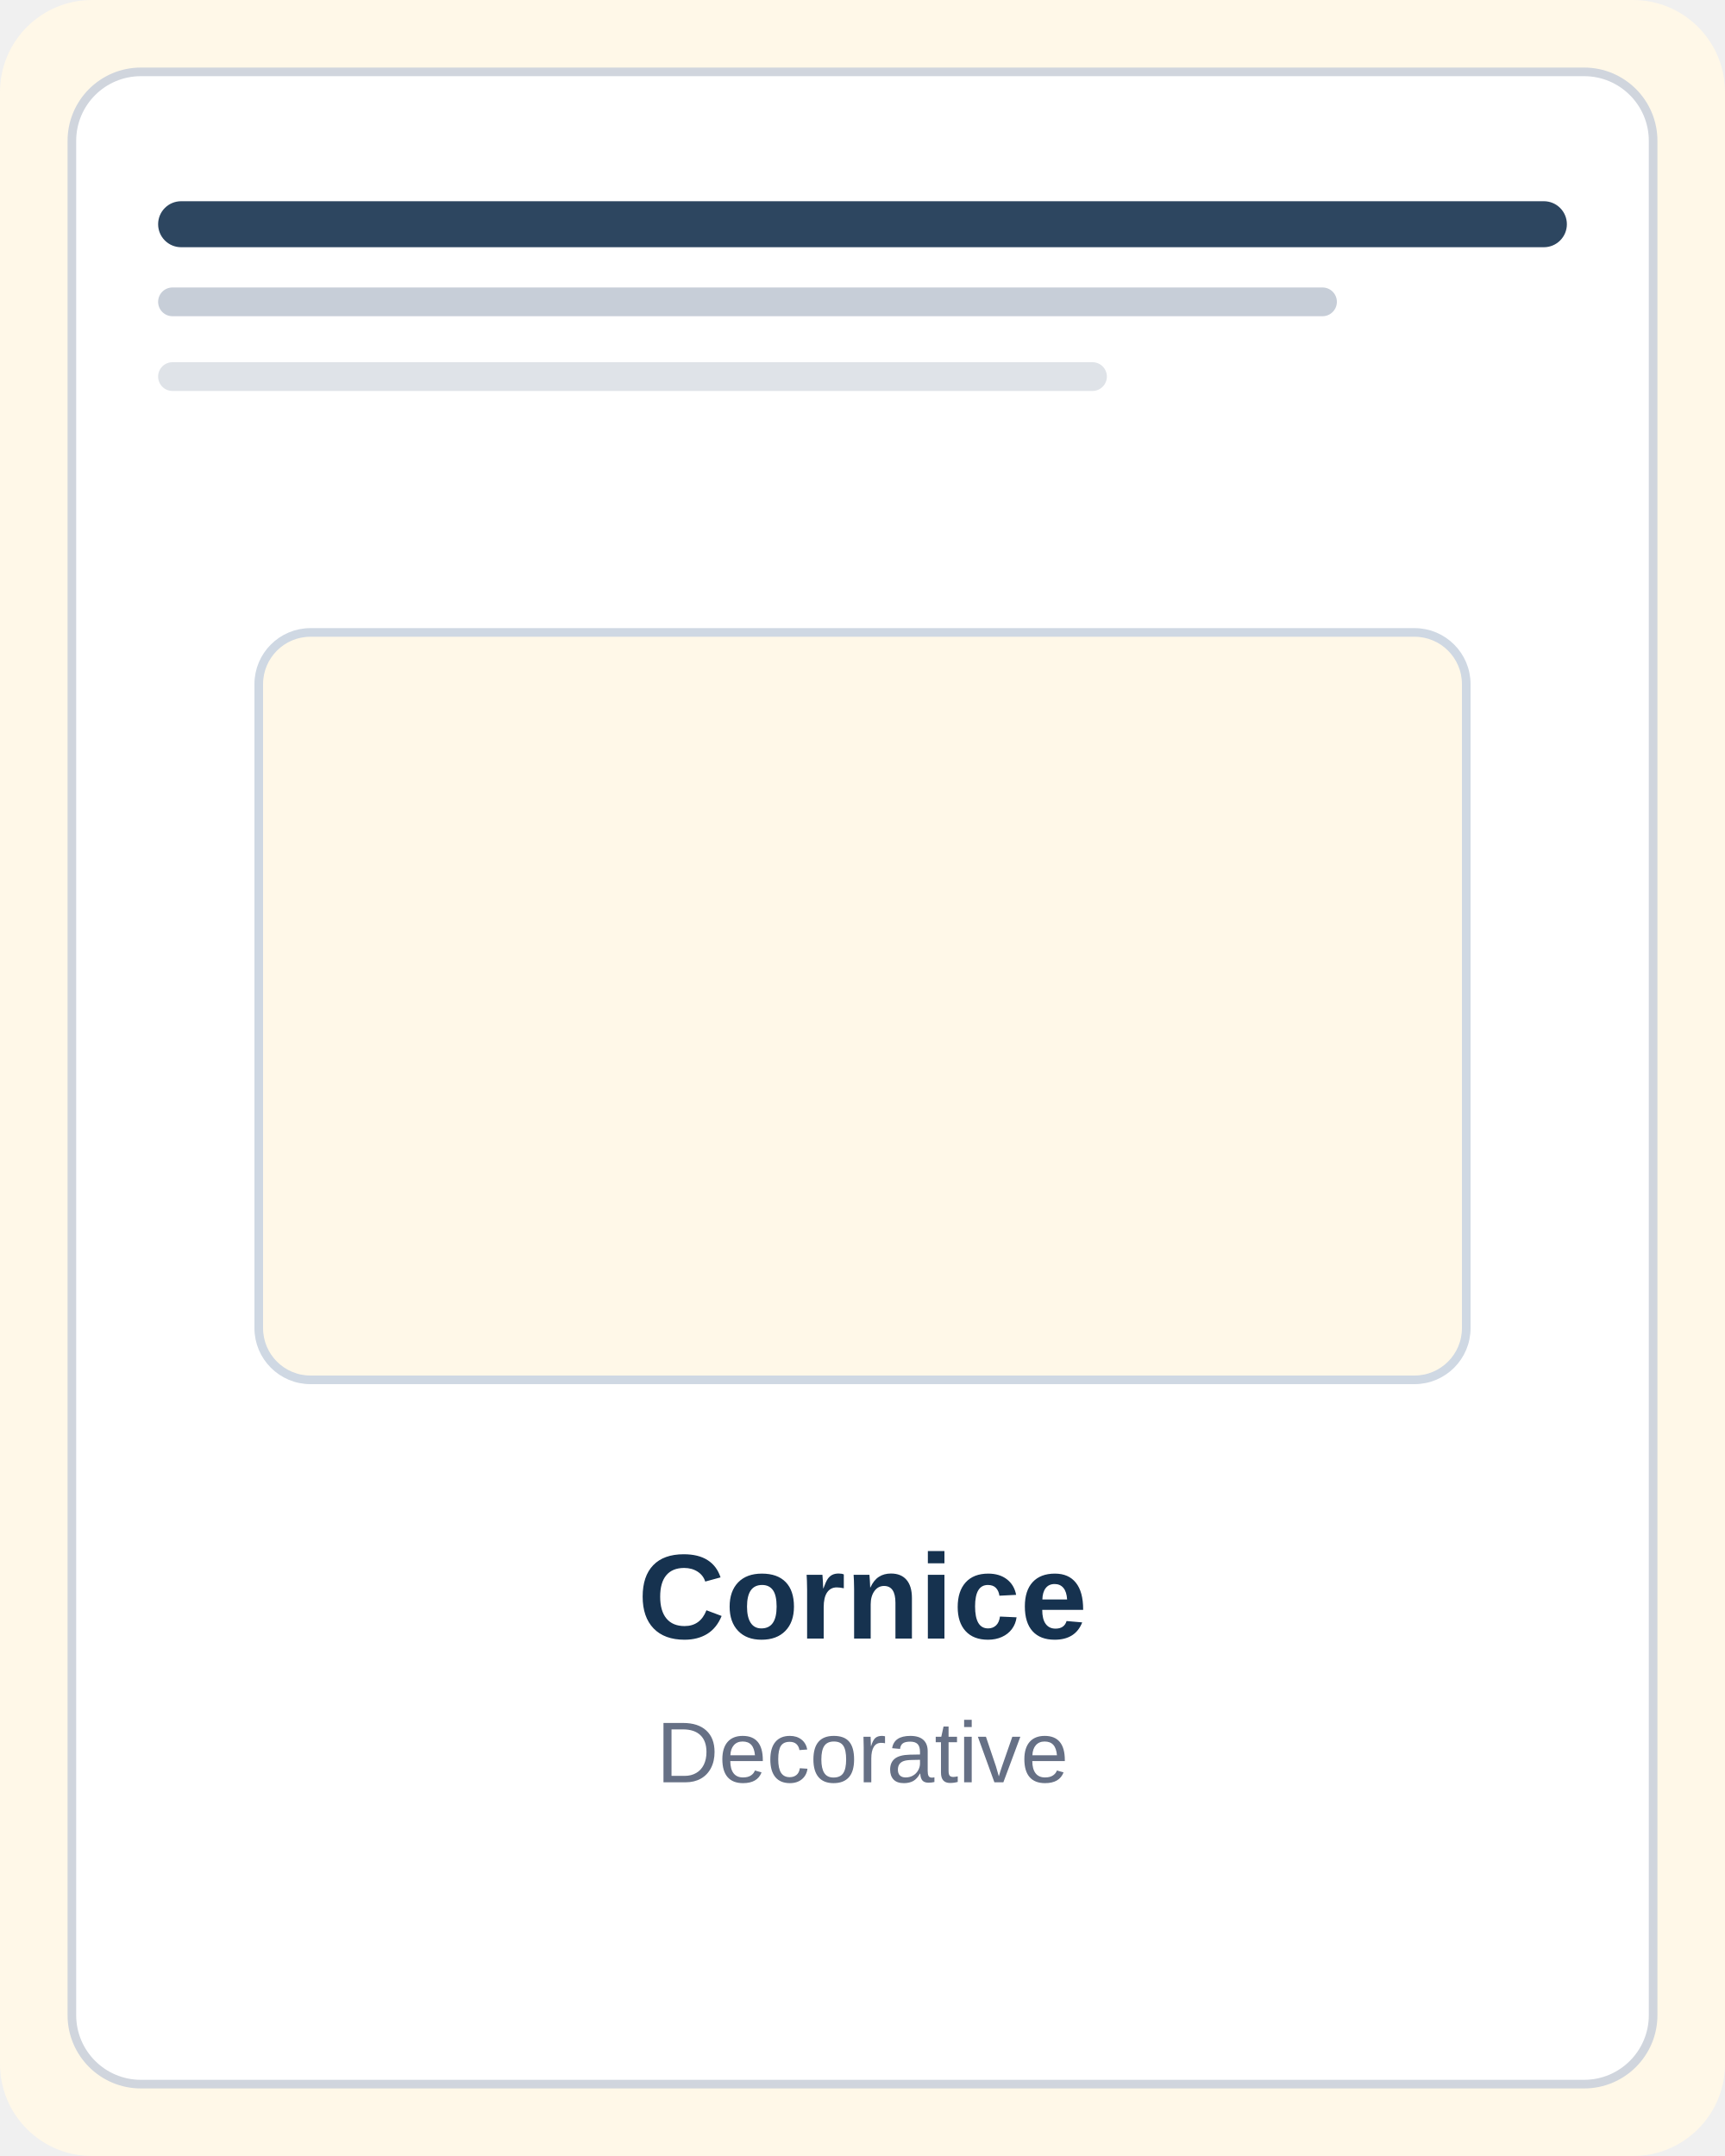
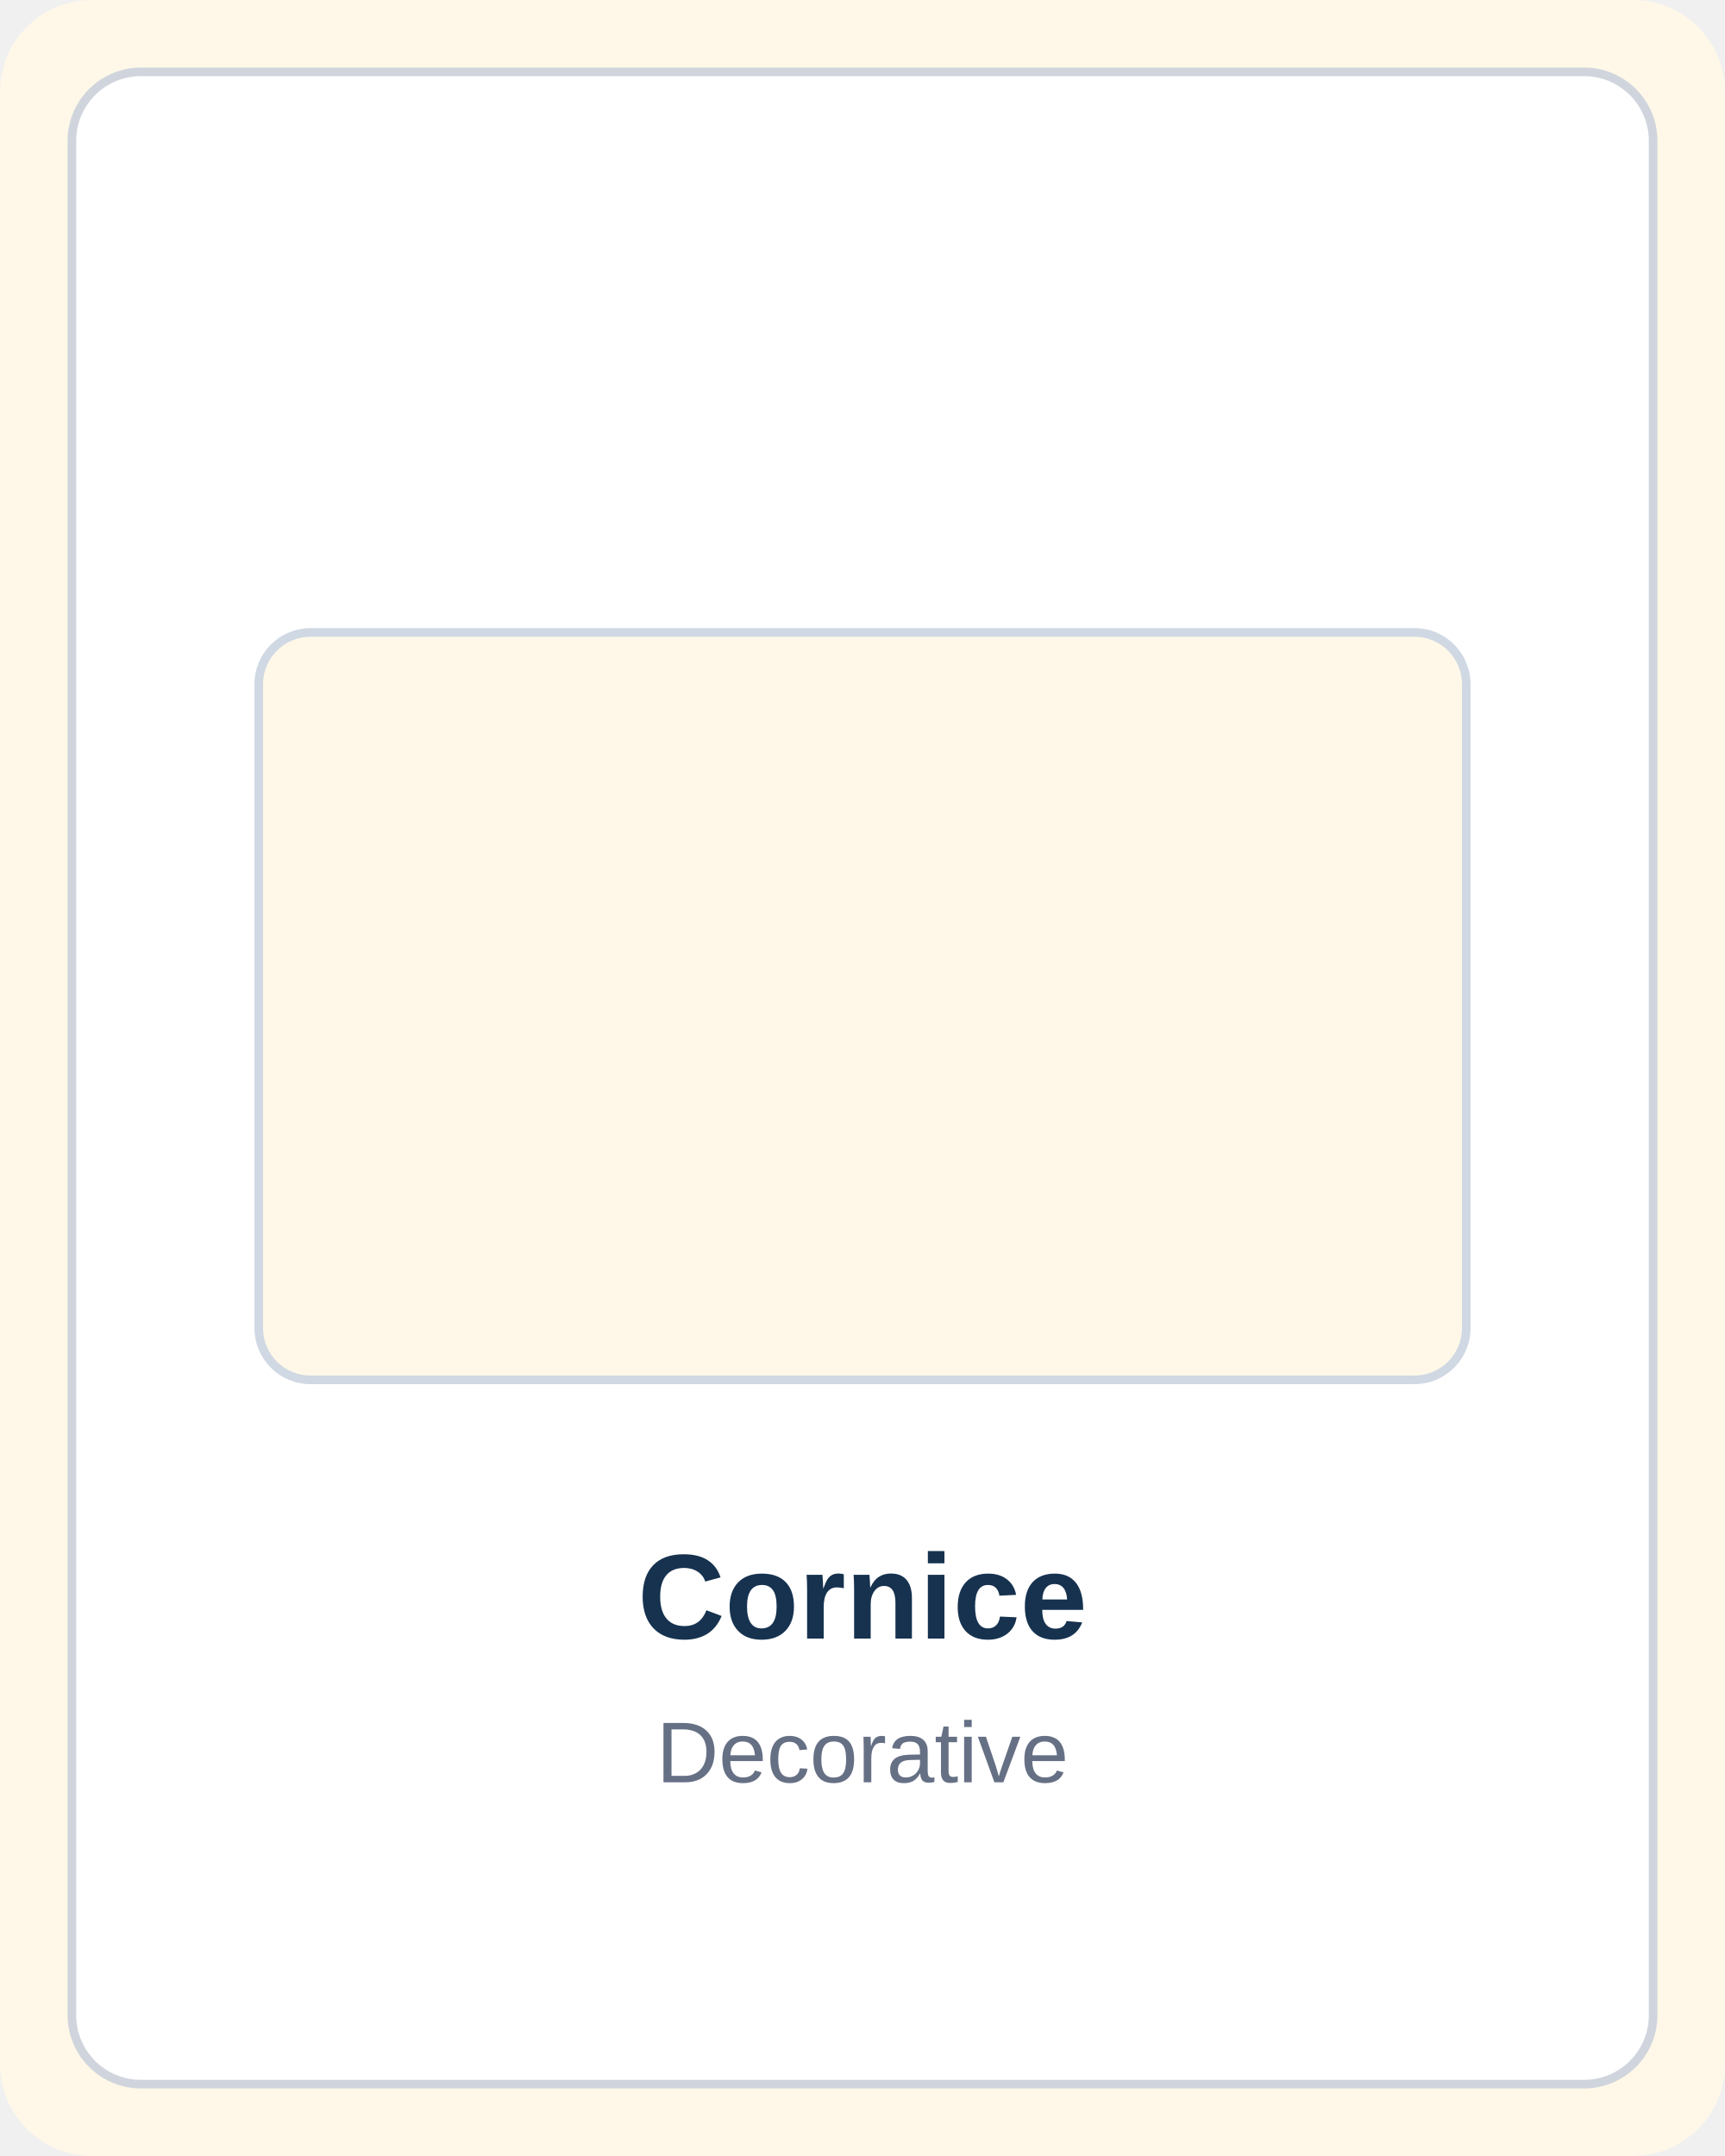
<svg xmlns="http://www.w3.org/2000/svg" viewBox="0 0 600 750">
  <rect width="600" height="750" rx="32" fill="#fff8e8" />
  <rect x="25" y="25" width="550" height="700" rx="24" fill="#ffffff" stroke="#d0d5dd" stroke-width="3" />
-   <rect x="55" y="70" width="490" height="16" rx="8" fill="#16324f" opacity="0.9" />
-   <rect x="55" y="100" width="410" height="10" rx="5" fill="#c7ced8" />
-   <rect x="55" y="126" width="330" height="10" rx="5" fill="#dfe3e8" />
  <rect x="90" y="220" width="420" height="260" rx="18" fill="#fff8e8" stroke="#cfd8e3" stroke-width="3" />
  <text x="300" y="570" text-anchor="middle" font-family="Arial" font-size="42" font-weight="700" fill="#16324f">Cornice</text>
  <text x="300" y="620" text-anchor="middle" font-family="Arial" font-size="30" fill="#667085">Decorative</text>
</svg>
